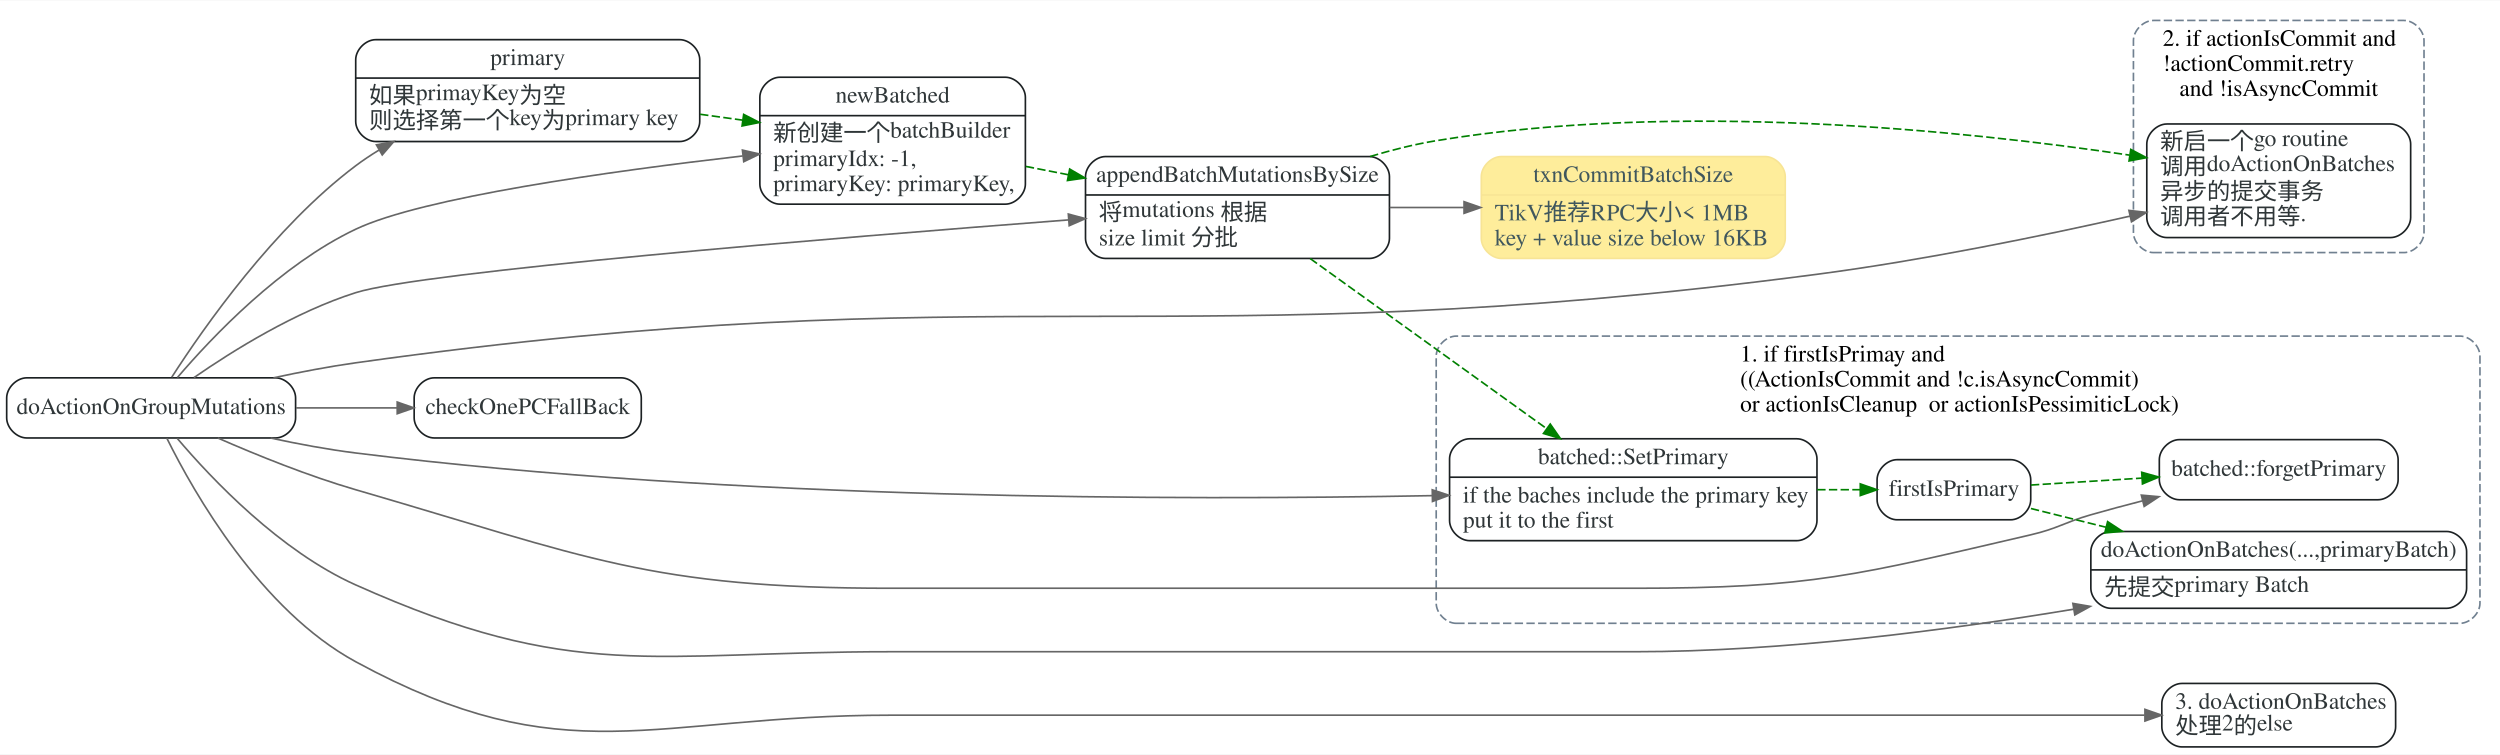
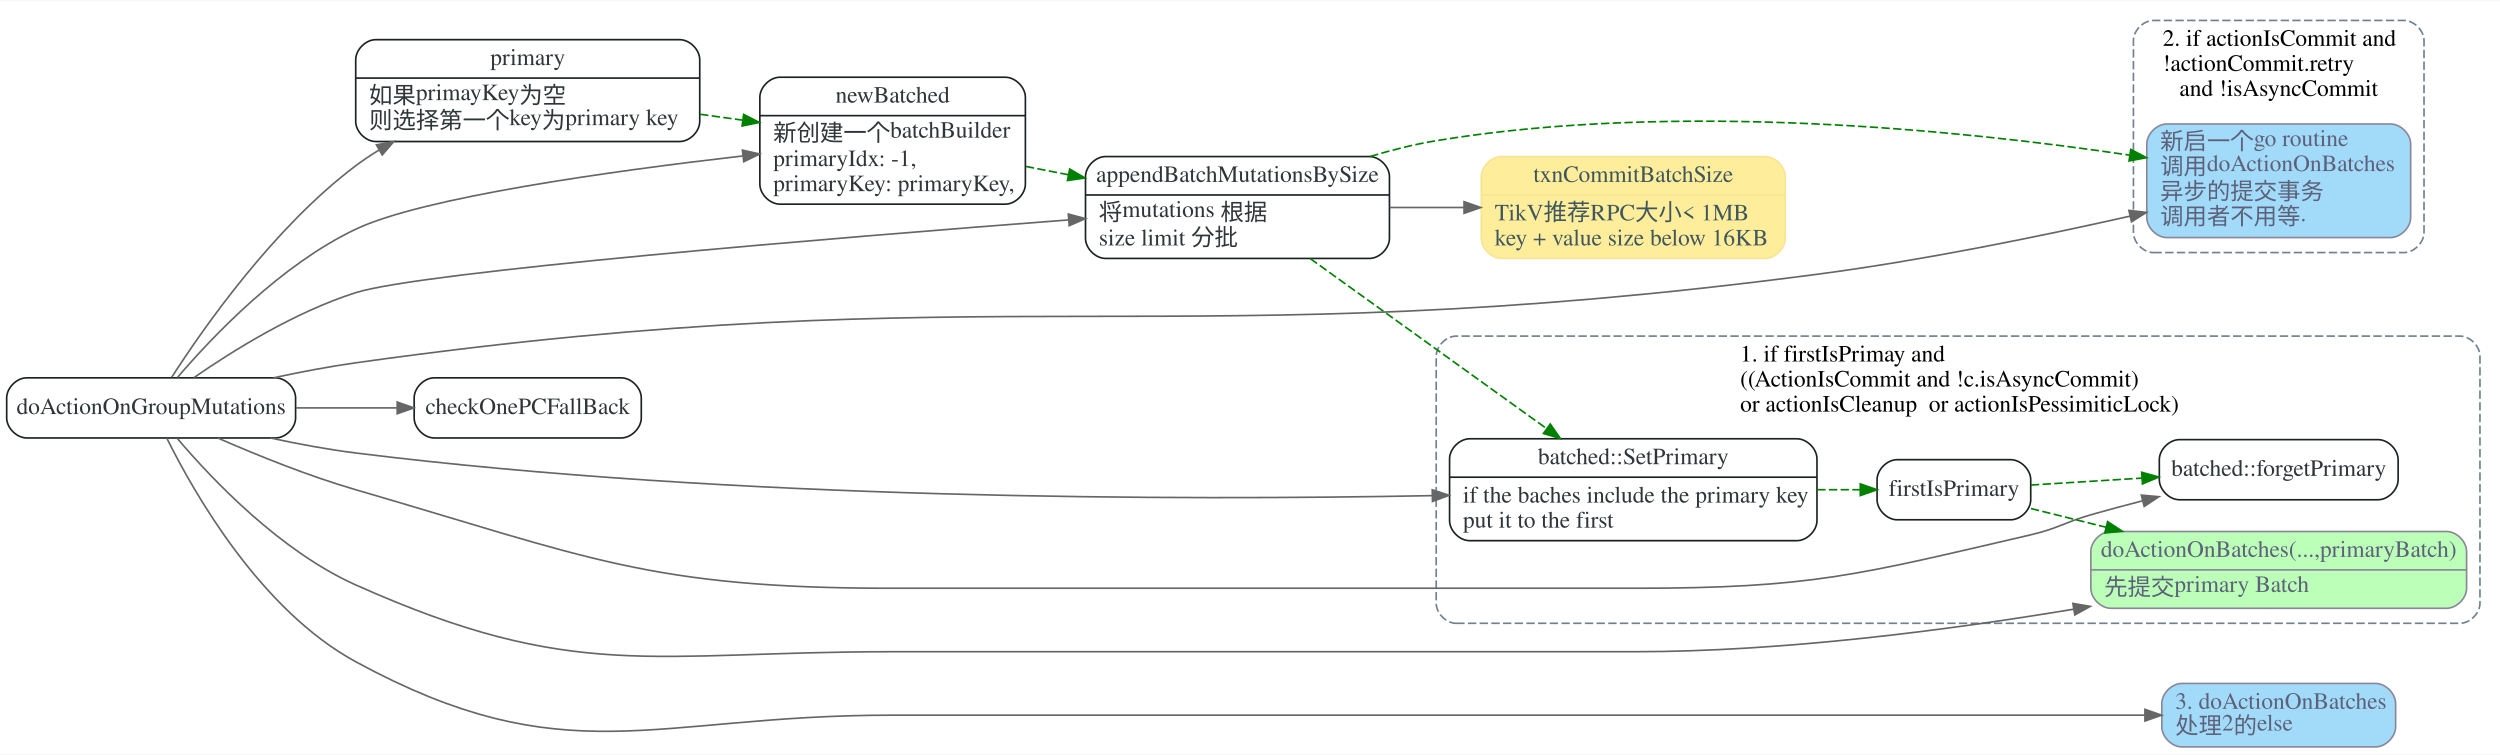
<svg xmlns="http://www.w3.org/2000/svg" width="1497pt" height="452pt" viewBox="0.00 0.00 1497.00 451.50">
  <g id="graph0" class="graph" transform="scale(1 1) rotate(0) translate(4 447.5)">
    <polygon fill="white" stroke="transparent" points="-4,4 -4,-447.5 1493,-447.5 1493,4 -4,4" />
    <g id="clust2" class="cluster">
      <path fill="none" stroke="slategrey" stroke-dasharray="5,2" d="M868,-74.5C868,-74.5 1469,-74.5 1469,-74.5 1475,-74.5 1481,-80.5 1481,-86.5 1481,-86.5 1481,-234.5 1481,-234.5 1481,-240.5 1475,-246.5 1469,-246.5 1469,-246.5 868,-246.5 868,-246.5 862,-246.5 856,-240.5 856,-234.5 856,-234.5 856,-86.5 856,-86.5 856,-80.5 862,-74.5 868,-74.5" />
      <text text-anchor="start" x="1038" y="-231.3" font-family="Times,serif" font-size="14.00">1. if firstIsPrimay and </text>
      <text text-anchor="start" x="1038" y="-216.3" font-family="Times,serif" font-size="14.00">((ActionIsCommit and !c.isAsyncCommit) </text>
      <text text-anchor="start" x="1038" y="-201.3" font-family="Times,serif" font-size="14.00"> or actionIsCleanup  or actionIsPessimiticLock)</text>
    </g>
    <g id="clust3" class="cluster">
      <path fill="none" stroke="slategrey" stroke-dasharray="5,2" d="M1285.5,-296.5C1285.5,-296.5 1435.5,-296.5 1435.5,-296.5 1441.5,-296.5 1447.5,-302.5 1447.5,-308.5 1447.5,-308.5 1447.5,-423.5 1447.5,-423.5 1447.5,-429.5 1441.5,-435.5 1435.5,-435.5 1435.5,-435.5 1285.5,-435.5 1285.5,-435.5 1279.5,-435.5 1273.5,-429.5 1273.5,-423.5 1273.5,-423.5 1273.5,-308.5 1273.5,-308.5 1273.5,-302.5 1279.5,-296.5 1285.5,-296.5" />
      <text text-anchor="start" x="1291" y="-420.3" font-family="Times,serif" font-size="14.00">2. if actionIsCommit and</text>
      <text text-anchor="start" x="1291" y="-405.3" font-family="Times,serif" font-size="14.00"> !actionCommit.retry</text>
      <text text-anchor="middle" x="1360.5" y="-390.3" font-family="Times,serif" font-size="14.00"> and !isAsyncCommit</text>
    </g>
    <g id="node1" class="node">
      <path fill="none" stroke="#1c2123" d="M658,-293C658,-293 816,-293 816,-293 822,-293 828,-299 828,-305 828,-305 828,-342 828,-342 828,-348 822,-354 816,-354 816,-354 658,-354 658,-354 652,-354 646,-348 646,-342 646,-342 646,-305 646,-305 646,-299 652,-293 658,-293" />
      <text text-anchor="middle" x="737" y="-338.8" font-family="Times,serif" font-size="14.00" fill="#2f3638">appendBatchMutationsBySize</text>
      <polyline fill="none" stroke="#1c2123" points="646,-331 828,-331 " />
      <text text-anchor="start" x="654" y="-315.8" font-family="Times,serif" font-size="14.00" fill="#2f3638">将mutations 根据</text>
      <text text-anchor="start" x="654" y="-300.8" font-family="Times,serif" font-size="14.00" fill="#2f3638"> size limit 分批</text>
    </g>
    <g id="node7" class="node">
-       <path fill="none" stroke="#1c2123" d="M1293.5,-305.5C1293.5,-305.5 1427.5,-305.5 1427.5,-305.5 1433.5,-305.5 1439.5,-311.5 1439.5,-317.5 1439.5,-317.5 1439.5,-361.5 1439.5,-361.5 1439.5,-367.5 1433.5,-373.5 1427.5,-373.5 1427.5,-373.5 1293.5,-373.5 1293.5,-373.5 1287.5,-373.5 1281.5,-367.5 1281.5,-361.5 1281.5,-361.5 1281.5,-317.5 1281.5,-317.5 1281.5,-311.5 1287.5,-305.5 1293.5,-305.5" />
-       <text text-anchor="start" x="1289.5" y="-358.3" font-family="Times,serif" font-size="14.00" fill="#2f3638">新启一个go routine</text>
-       <text text-anchor="start" x="1289.5" y="-343.3" font-family="Times,serif" font-size="14.00" fill="#2f3638"> 调用doActionOnBatches</text>
-       <text text-anchor="start" x="1289.5" y="-328.3" font-family="Times,serif" font-size="14.00" fill="#2f3638"> 异步的提交事务</text>
-       <text text-anchor="start" x="1289.5" y="-313.3" font-family="Times,serif" font-size="14.00" fill="#2f3638"> 调用者不用等.</text>
+       <path fill="#a2dbfa" stroke="#8a8898" d="M1293.5,-305.5C1293.5,-305.5 1427.5,-305.5 1427.5,-305.5 1433.5,-305.5 1439.5,-311.5 1439.5,-317.5 1439.5,-317.5 1439.5,-361.5 1439.5,-361.5 1439.5,-367.5 1433.5,-373.5 1427.5,-373.5 1427.5,-373.5 1293.5,-373.5 1293.5,-373.5 1287.5,-373.5 1281.5,-367.5 1281.5,-361.5 1281.5,-361.5 1281.5,-317.5 1281.5,-317.5 1281.5,-311.5 1287.5,-305.5 1293.5,-305.5" />
+       <text text-anchor="start" x="1289.5" y="-358.3" font-family="Times,serif" font-size="14.00" fill="#5d6179">新启一个go routine</text>
+       <text text-anchor="start" x="1289.5" y="-343.3" font-family="Times,serif" font-size="14.00" fill="#5d6179"> 调用doActionOnBatches</text>
+       <text text-anchor="start" x="1289.5" y="-328.3" font-family="Times,serif" font-size="14.00" fill="#5d6179"> 异步的提交事务</text>
+       <text text-anchor="start" x="1289.5" y="-313.3" font-family="Times,serif" font-size="14.00" fill="#5d6179"> 调用者不用等.</text>
    </g>
    <g id="edge15" class="edge">
      <path fill="none" stroke="green" stroke-dasharray="5,2" d="M816.43,-354.03C829.47,-357.96 842.98,-361.35 856,-363.5 1000,-387.24 1170.06,-369.87 1271.12,-354.87" />
      <polygon fill="green" stroke="green" points="1271.92,-358.29 1281.28,-353.33 1270.87,-351.37 1271.92,-358.29" />
    </g>
    <g id="node9" class="node">
      <path fill="none" stroke="#1c2123" d="M876,-124C876,-124 1072,-124 1072,-124 1078,-124 1084,-130 1084,-136 1084,-136 1084,-173 1084,-173 1084,-179 1078,-185 1072,-185 1072,-185 876,-185 876,-185 870,-185 864,-179 864,-173 864,-173 864,-136 864,-136 864,-130 870,-124 876,-124" />
      <text text-anchor="middle" x="974" y="-169.8" font-family="Times,serif" font-size="14.00" fill="#2f3638">batched::SetPrimary</text>
      <polyline fill="none" stroke="#1c2123" points="864,-162 1084,-162 " />
      <text text-anchor="start" x="872" y="-146.8" font-family="Times,serif" font-size="14.00" fill="#2f3638">if the baches include the primary key</text>
      <text text-anchor="start" x="872" y="-131.8" font-family="Times,serif" font-size="14.00" fill="#2f3638"> put it to the first</text>
    </g>
    <g id="edge14" class="edge">
      <path fill="none" stroke="green" stroke-dasharray="5,2" d="M780.56,-292.9C820.36,-264.27 879.86,-221.48 922.15,-191.07" />
      <polygon fill="green" stroke="green" points="924.29,-193.84 930.36,-185.16 920.2,-188.16 924.29,-193.84" />
    </g>
    <g id="node12" class="node">
      <path fill="#feed9b" stroke="#f7e495" d="M895,-293C895,-293 1053,-293 1053,-293 1059,-293 1065,-299 1065,-305 1065,-305 1065,-342 1065,-342 1065,-348 1059,-354 1053,-354 1053,-354 895,-354 895,-354 889,-354 883,-348 883,-342 883,-342 883,-305 883,-305 883,-299 889,-293 895,-293" />
      <text text-anchor="middle" x="974" y="-338.8" font-family="Times,serif" font-size="14.00" fill="#40575d">txnCommitBatchSize</text>
      <polyline fill="none" stroke="#f7e495" points="883,-331 1065,-331 " />
      <text text-anchor="start" x="891" y="-315.8" font-family="Times,serif" font-size="14.00" fill="#40575d">TikV推荐RPC大小&lt; 1MB</text>
      <text text-anchor="start" x="891" y="-300.8" font-family="Times,serif" font-size="14.00" fill="#40575d"> key + value size below 16KB</text>
    </g>
    <g id="edge17" class="edge">
      <path fill="none" stroke="#666666" d="M828.19,-323.5C842.7,-323.5 857.8,-323.5 872.54,-323.5" />
      <polygon fill="#666666" stroke="#666666" points="872.67,-327 882.67,-323.5 872.67,-320 872.67,-327" />
    </g>
    <g id="node2" class="node">
      <path fill="none" stroke="#1c2123" d="M463,-325.5C463,-325.5 598,-325.5 598,-325.5 604,-325.5 610,-331.5 610,-337.5 610,-337.5 610,-389.5 610,-389.5 610,-395.5 604,-401.5 598,-401.5 598,-401.5 463,-401.5 463,-401.5 457,-401.5 451,-395.5 451,-389.5 451,-389.5 451,-337.5 451,-337.5 451,-331.5 457,-325.5 463,-325.5" />
      <text text-anchor="middle" x="530.5" y="-386.3" font-family="Times,serif" font-size="14.00" fill="#2f3638">newBatched</text>
      <polyline fill="none" stroke="#1c2123" points="451,-378.5 610,-378.5 " />
      <text text-anchor="start" x="459" y="-363.3" font-family="Times,serif" font-size="14.00" fill="#2f3638">新创建一个batchBuilder</text>
      <text text-anchor="start" x="459" y="-348.3" font-family="Times,serif" font-size="14.00" fill="#2f3638">primaryIdx: -1,</text>
      <text text-anchor="start" x="459" y="-333.3" font-family="Times,serif" font-size="14.00" fill="#2f3638">primaryKey: primaryKey,</text>
    </g>
    <g id="edge13" class="edge">
      <path fill="none" stroke="green" stroke-dasharray="5,2" d="M610.27,-348.09C618.6,-346.46 627.15,-344.79 635.68,-343.12" />
      <polygon fill="green" stroke="green" points="636.53,-346.52 645.68,-341.17 635.19,-339.65 636.53,-346.52" />
    </g>
    <g id="node3" class="node">
      <path fill="none" stroke="#1c2123" d="M161,-221.5C161,-221.5 12,-221.5 12,-221.5 6,-221.5 0,-215.5 0,-209.5 0,-209.5 0,-197.5 0,-197.5 0,-191.5 6,-185.5 12,-185.5 12,-185.5 161,-185.5 161,-185.5 167,-185.5 173,-191.5 173,-197.5 173,-197.5 173,-209.5 173,-209.5 173,-215.5 167,-221.5 161,-221.5" />
      <text text-anchor="middle" x="86.5" y="-199.8" font-family="Times,serif" font-size="14.00" fill="#2f3638">doActionOnGroupMutations</text>
    </g>
    <g id="edge1" class="edge">
      <path fill="none" stroke="#666666" d="M112.12,-221.63C135.7,-237.96 172.92,-261.08 209,-272.5 248.56,-285.02 494.43,-305.24 635.94,-316.08" />
      <polygon fill="#666666" stroke="#666666" points="635.71,-319.57 645.95,-316.85 636.24,-312.59 635.71,-319.57" />
    </g>
    <g id="edge2" class="edge">
      <path fill="none" stroke="#666666" d="M102.23,-221.69C123.18,-246.19 164.05,-289.18 209,-310.5 249.01,-329.48 360.53,-345.12 440.78,-354.37" />
      <polygon fill="#666666" stroke="#666666" points="440.56,-357.87 450.89,-355.52 441.35,-350.91 440.56,-357.87" />
    </g>
    <g id="node4" class="node">
      <path fill="none" stroke="#1c2123" d="M221,-363C221,-363 403,-363 403,-363 409,-363 415,-369 415,-375 415,-375 415,-412 415,-412 415,-418 409,-424 403,-424 403,-424 221,-424 221,-424 215,-424 209,-418 209,-412 209,-412 209,-375 209,-375 209,-369 215,-363 221,-363" />
      <text text-anchor="middle" x="312" y="-408.8" font-family="Times,serif" font-size="14.00" fill="#2f3638">primary</text>
      <polyline fill="none" stroke="#1c2123" points="209,-401 415,-401 " />
      <text text-anchor="start" x="217" y="-385.8" font-family="Times,serif" font-size="14.00" fill="#2f3638">如果primayKey为空</text>
      <text text-anchor="start" x="217" y="-370.8" font-family="Times,serif" font-size="14.00" fill="#2f3638"> 则选择第一个key为primary key</text>
    </g>
    <g id="edge3" class="edge">
      <path fill="none" stroke="#666666" d="M98.83,-221.86C118.15,-251.89 160.16,-311.8 209,-348.5 213.4,-351.81 218.08,-354.93 222.93,-357.88" />
      <polygon fill="#666666" stroke="#666666" points="221.39,-361.03 231.8,-362.99 224.88,-354.97 221.39,-361.03" />
    </g>
    <g id="node5" class="node">
      <path fill="none" stroke="#1c2123" d="M368,-221.5C368,-221.5 256,-221.5 256,-221.5 250,-221.5 244,-215.5 244,-209.5 244,-209.5 244,-197.5 244,-197.5 244,-191.5 250,-185.5 256,-185.5 256,-185.5 368,-185.5 368,-185.5 374,-185.5 380,-191.5 380,-197.5 380,-197.5 380,-209.5 380,-209.5 380,-215.5 374,-221.5 368,-221.5" />
      <text text-anchor="middle" x="312" y="-199.8" font-family="Times,serif" font-size="14.00" fill="#2f3638">checkOnePCFallBack</text>
    </g>
    <g id="edge4" class="edge">
      <path fill="none" stroke="#666666" d="M173.27,-203.5C193.19,-203.5 214.27,-203.5 233.8,-203.5" />
      <polygon fill="#666666" stroke="#666666" points="233.85,-207 243.85,-203.5 233.85,-200 233.85,-207" />
    </g>
    <g id="node6" class="node">
-       <path fill="none" stroke="#1c2123" d="M1260,-83.5C1260,-83.5 1461,-83.5 1461,-83.5 1467,-83.5 1473,-89.5 1473,-95.5 1473,-95.5 1473,-117.5 1473,-117.5 1473,-123.5 1467,-129.5 1461,-129.5 1461,-129.5 1260,-129.5 1260,-129.5 1254,-129.5 1248,-123.5 1248,-117.5 1248,-117.5 1248,-95.5 1248,-95.5 1248,-89.5 1254,-83.5 1260,-83.5" />
-       <text text-anchor="middle" x="1360.5" y="-114.3" font-family="Times,serif" font-size="14.00" fill="#2f3638">doActionOnBatches(...,primaryBatch)</text>
-       <polyline fill="none" stroke="#1c2123" points="1248,-106.5 1473,-106.5 " />
-       <text text-anchor="start" x="1256" y="-91.3" font-family="Times,serif" font-size="14.00" fill="#2f3638">先提交primary Batch</text>
+       <path fill="#bcffb9" stroke="#8a8898" d="M1260,-83.5C1260,-83.5 1461,-83.5 1461,-83.5 1467,-83.5 1473,-89.5 1473,-95.5 1473,-95.5 1473,-117.5 1473,-117.5 1473,-123.5 1467,-129.5 1461,-129.5 1461,-129.5 1260,-129.5 1260,-129.5 1254,-129.5 1248,-123.5 1248,-117.5 1248,-117.5 1248,-95.5 1248,-95.5 1248,-89.5 1254,-83.5 1260,-83.5" />
+       <text text-anchor="middle" x="1360.5" y="-114.3" font-family="Times,serif" font-size="14.00" fill="#5d6179">doActionOnBatches(...,primaryBatch)</text>
+       <polyline fill="none" stroke="#8a8898" points="1248,-106.5 1473,-106.5 " />
+       <text text-anchor="start" x="1256" y="-91.3" font-family="Times,serif" font-size="14.00" fill="#5d6179">先提交primary Batch</text>
    </g>
    <g id="edge5" class="edge">
      <path fill="none" stroke="#666666" d="M102.15,-185.23C123,-160.66 163.77,-117.74 209,-97.5 340.03,-38.87 385.95,-57.5 529.5,-57.5 529.5,-57.5 529.5,-57.5 975,-57.5 1063.39,-57.5 1162.3,-70.4 1237.67,-82.96" />
      <polygon fill="#666666" stroke="#666666" points="1237.23,-86.44 1247.67,-84.65 1238.4,-79.54 1237.23,-86.44" />
    </g>
    <g id="edge6" class="edge">
      <path fill="none" stroke="#666666" d="M159.76,-221.52C175.88,-224.99 192.95,-228.25 209,-230.5 594.81,-284.71 697.71,-232.79 1084,-283.5 1147.21,-291.8 1217.64,-306.21 1271.47,-318.33" />
      <polygon fill="#666666" stroke="#666666" points="1270.79,-321.77 1281.32,-320.57 1272.34,-314.94 1270.79,-321.77" />
    </g>
    <g id="node8" class="node">
-       <path fill="none" stroke="#1c2123" d="M1302.5,-0.5C1302.5,-0.5 1418.5,-0.5 1418.5,-0.5 1424.5,-0.5 1430.5,-6.5 1430.5,-12.5 1430.5,-12.5 1430.5,-26.5 1430.5,-26.5 1430.5,-32.5 1424.5,-38.5 1418.5,-38.5 1418.5,-38.5 1302.5,-38.5 1302.5,-38.5 1296.5,-38.5 1290.5,-32.5 1290.5,-26.5 1290.5,-26.5 1290.5,-12.5 1290.5,-12.5 1290.5,-6.5 1296.5,-0.5 1302.5,-0.5" />
-       <text text-anchor="start" x="1298.5" y="-23.3" font-family="Times,serif" font-size="14.00" fill="#2f3638">3. doActionOnBatches</text>
-       <text text-anchor="start" x="1298.5" y="-8.3" font-family="Times,serif" font-size="14.00" fill="#2f3638"> 处理2的else</text>
+       <path fill="#a2dbfa" stroke="#8a8898" d="M1302.5,-0.5C1302.5,-0.5 1418.5,-0.5 1418.5,-0.5 1424.5,-0.5 1430.5,-6.5 1430.5,-12.5 1430.5,-12.5 1430.5,-26.5 1430.5,-26.5 1430.5,-32.5 1424.5,-38.5 1418.5,-38.5 1418.5,-38.5 1302.5,-38.5 1302.5,-38.5 1296.5,-38.5 1290.5,-32.5 1290.5,-26.5 1290.5,-26.5 1290.5,-12.5 1290.5,-12.5 1290.5,-6.5 1296.5,-0.5 1302.5,-0.5" />
+       <text text-anchor="start" x="1298.5" y="-23.3" font-family="Times,serif" font-size="14.00" fill="#5d6179">3. doActionOnBatches</text>
+       <text text-anchor="start" x="1298.5" y="-8.3" font-family="Times,serif" font-size="14.00" fill="#5d6179"> 处理2的else</text>
    </g>
    <g id="edge7" class="edge">
      <path fill="none" stroke="#666666" d="M95.93,-185.3C112.37,-152.13 152.16,-82.4 209,-51.5 334.77,16.88 386.35,-19.5 529.5,-19.5 529.5,-19.5 529.5,-19.5 975,-19.5 1080.57,-19.5 1202.45,-19.5 1280.19,-19.5" />
      <polygon fill="#666666" stroke="#666666" points="1280.39,-23 1290.39,-19.5 1280.39,-16 1280.39,-23" />
    </g>
    <g id="edge8" class="edge">
      <path fill="none" stroke="#666666" d="M158.1,-185.44C174.69,-181.86 192.38,-178.57 209,-176.5 435.55,-148.33 702.66,-148.08 853.49,-150.96" />
      <polygon fill="#666666" stroke="#666666" points="853.63,-154.46 863.7,-151.16 853.77,-147.46 853.63,-154.46" />
    </g>
    <g id="node10" class="node">
      <path fill="none" stroke="#1c2123" d="M1301,-148.5C1301,-148.5 1420,-148.5 1420,-148.5 1426,-148.5 1432,-154.5 1432,-160.5 1432,-160.5 1432,-172.5 1432,-172.5 1432,-178.5 1426,-184.5 1420,-184.5 1420,-184.5 1301,-184.5 1301,-184.5 1295,-184.5 1289,-178.5 1289,-172.5 1289,-172.5 1289,-160.5 1289,-160.5 1289,-154.5 1295,-148.5 1301,-148.5" />
      <text text-anchor="middle" x="1360.5" y="-162.8" font-family="Times,serif" font-size="14.00" fill="#2f3638">batched::forgetPrimary</text>
    </g>
    <g id="edge9" class="edge">
      <path fill="none" stroke="#666666" d="M126.46,-185.45C149.96,-175.16 180.71,-162.72 209,-154.5 348.09,-114.1 384.66,-95.5 529.5,-95.5 529.5,-95.5 529.5,-95.5 975,-95.5 1081.29,-95.5 1108.46,-103.48 1212,-127.5 1228.43,-131.31 1231.79,-134.84 1248,-139.5 1257.94,-142.35 1268.43,-145.16 1278.84,-147.82" />
      <polygon fill="#666666" stroke="#666666" points="1278.23,-151.28 1288.78,-150.33 1279.94,-144.49 1278.23,-151.28" />
    </g>
    <g id="edge16" class="edge">
      <path fill="none" stroke="green" stroke-dasharray="5,2" d="M415.23,-379.33C423.71,-378.16 432.25,-376.98 440.62,-375.82" />
      <polygon fill="green" stroke="green" points="441.31,-379.25 450.74,-374.41 440.35,-372.32 441.31,-379.25" />
    </g>
    <g id="node11" class="node">
      <path fill="none" stroke="#1c2123" d="M1200,-172.5C1200,-172.5 1132,-172.5 1132,-172.5 1126,-172.5 1120,-166.5 1120,-160.5 1120,-160.5 1120,-148.5 1120,-148.5 1120,-142.5 1126,-136.5 1132,-136.5 1132,-136.5 1200,-136.5 1200,-136.5 1206,-136.5 1212,-142.5 1212,-148.5 1212,-148.5 1212,-160.5 1212,-160.5 1212,-166.5 1206,-172.5 1200,-172.5" />
      <text text-anchor="middle" x="1166" y="-150.8" font-family="Times,serif" font-size="14.00" fill="#2f3638">firstIsPrimary</text>
    </g>
    <g id="edge10" class="edge">
      <path fill="none" stroke="green" stroke-dasharray="5,2" d="M1084.15,-154.5C1092.99,-154.5 1101.66,-154.5 1109.85,-154.5" />
      <polygon fill="green" stroke="green" points="1109.94,-158 1119.94,-154.5 1109.94,-151 1109.94,-158" />
    </g>
    <g id="edge11" class="edge">
      <path fill="none" stroke="green" stroke-dasharray="5,2" d="M1212.13,-143.25C1225.75,-139.85 1241.3,-135.97 1257.06,-132.04" />
      <polygon fill="green" stroke="green" points="1258.04,-135.41 1266.89,-129.59 1256.34,-128.62 1258.04,-135.41" />
    </g>
    <g id="edge12" class="edge">
      <path fill="none" stroke="green" stroke-dasharray="5,2" d="M1212.13,-157.31C1231.98,-158.55 1255.91,-160.04 1278.66,-161.46" />
      <polygon fill="green" stroke="green" points="1278.46,-164.95 1288.66,-162.08 1278.9,-157.97 1278.46,-164.95" />
    </g>
  </g>
</svg>
